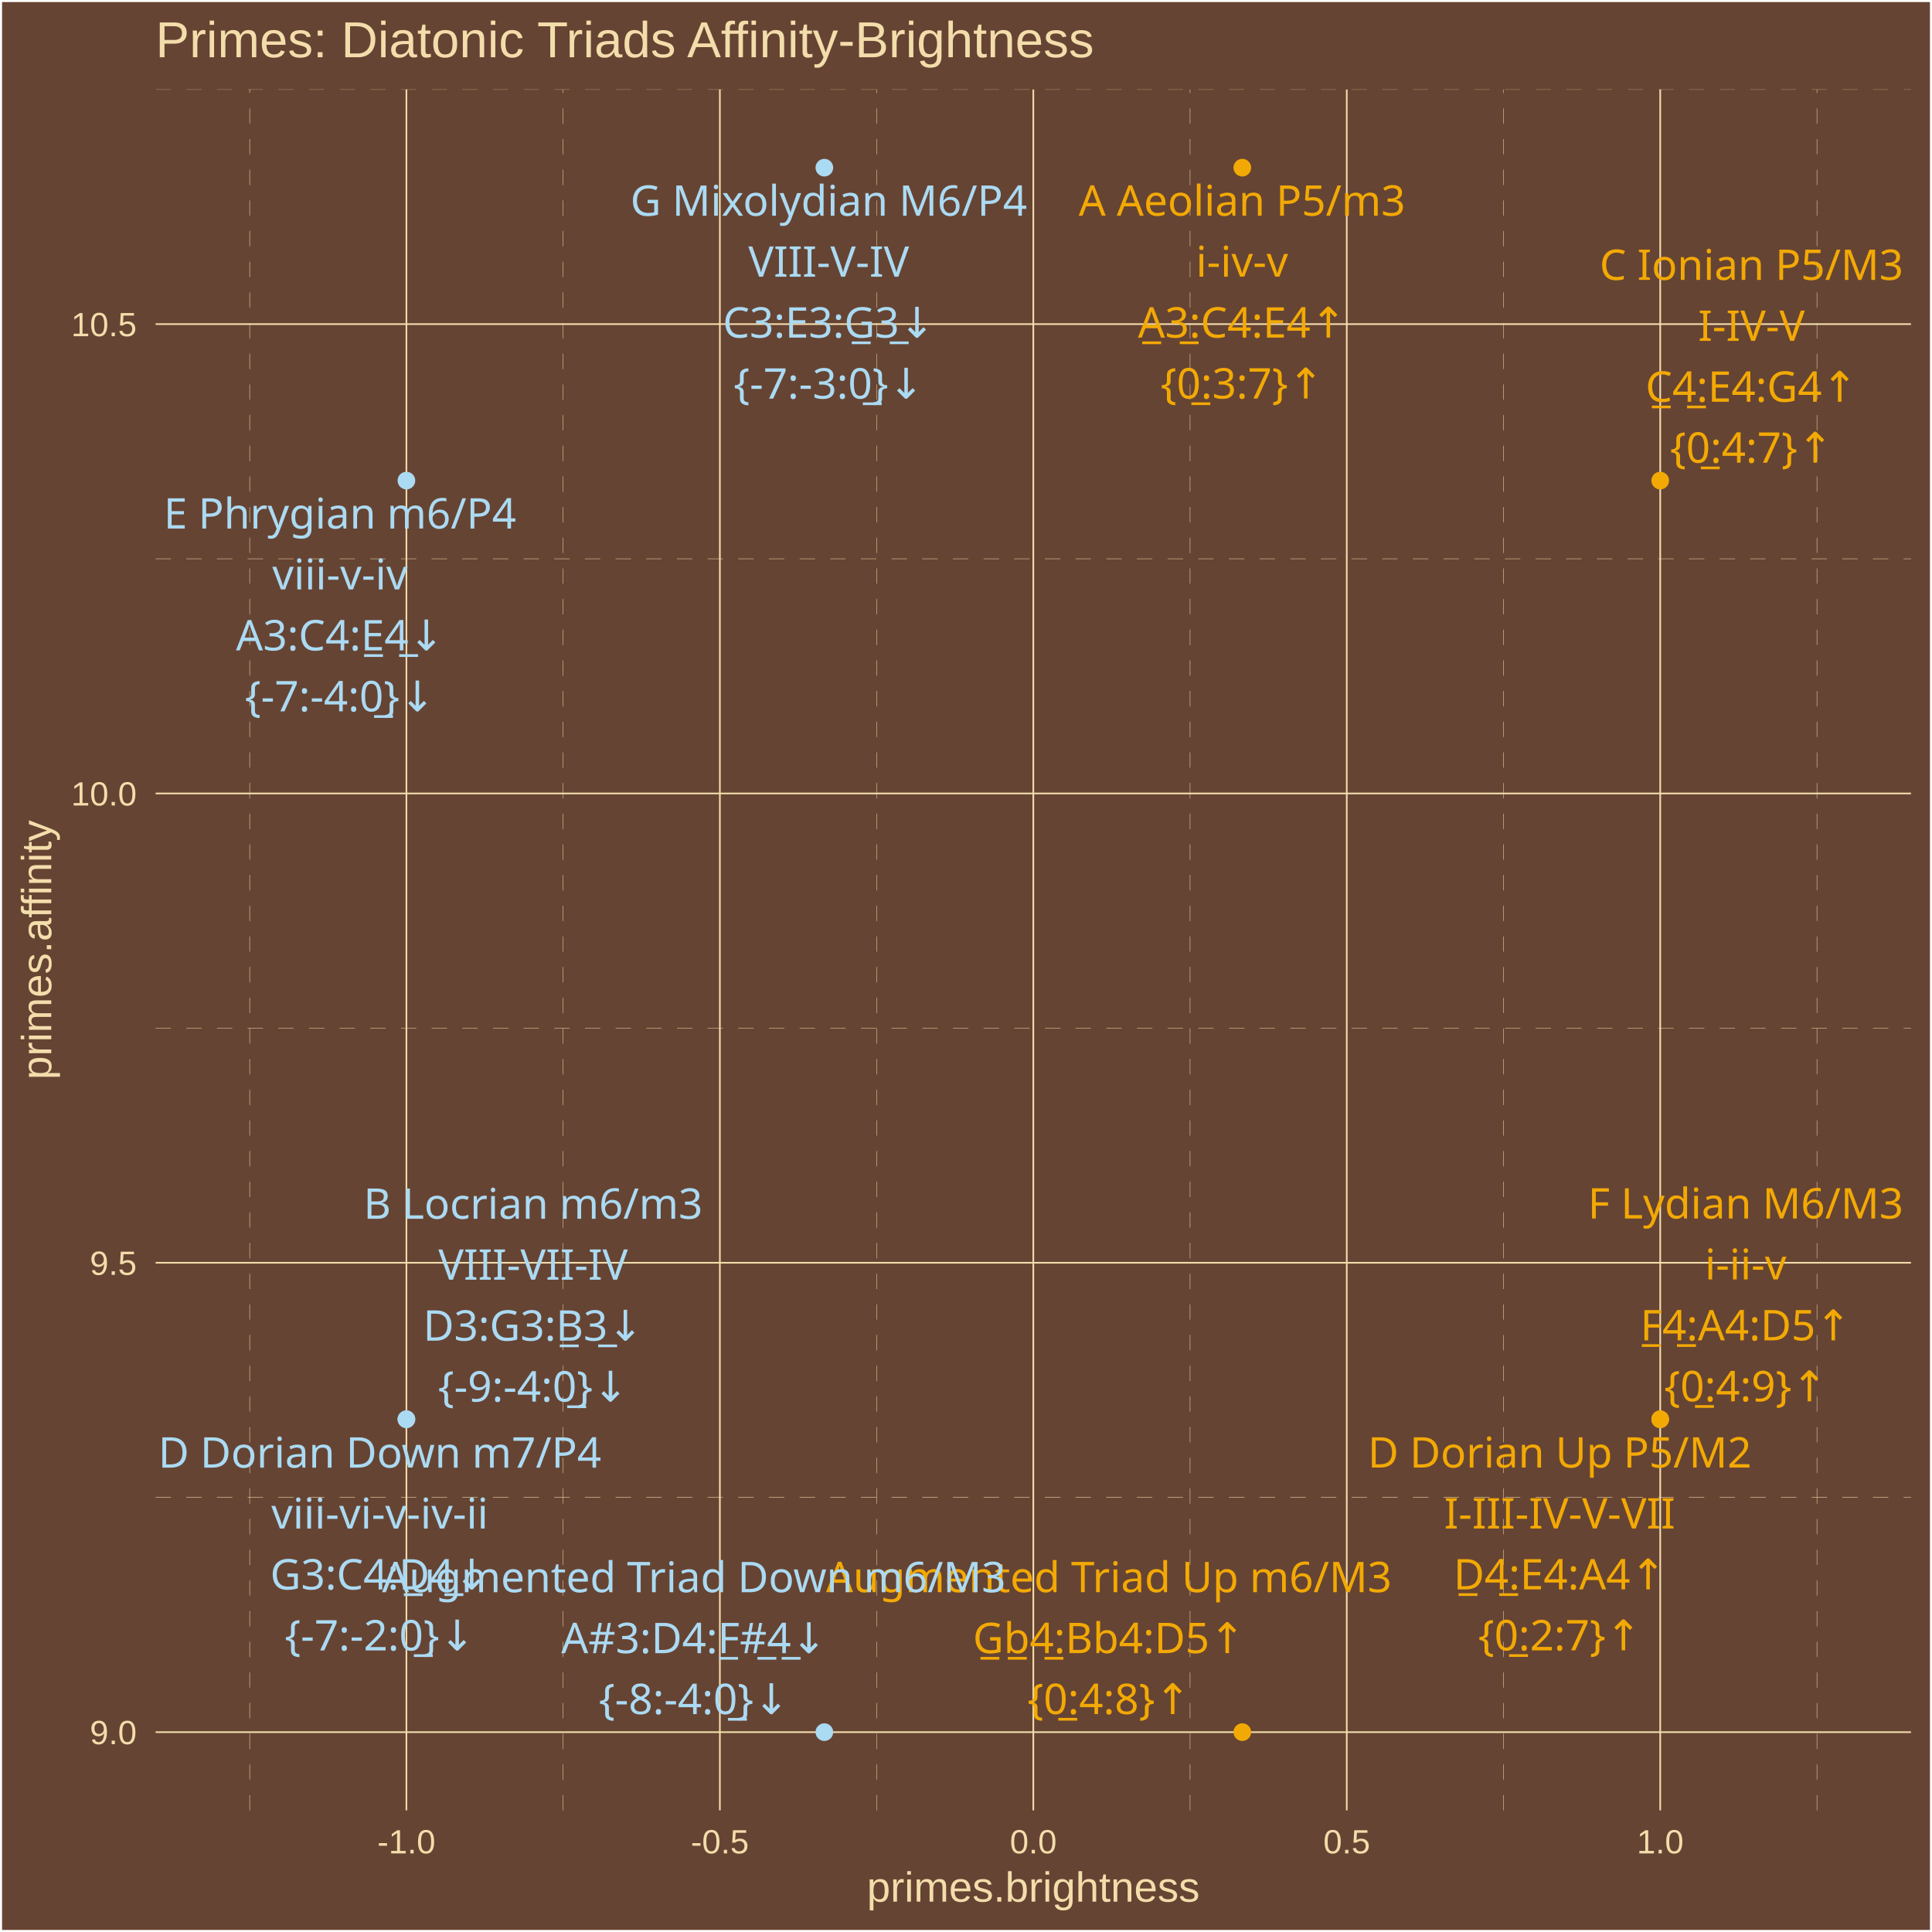
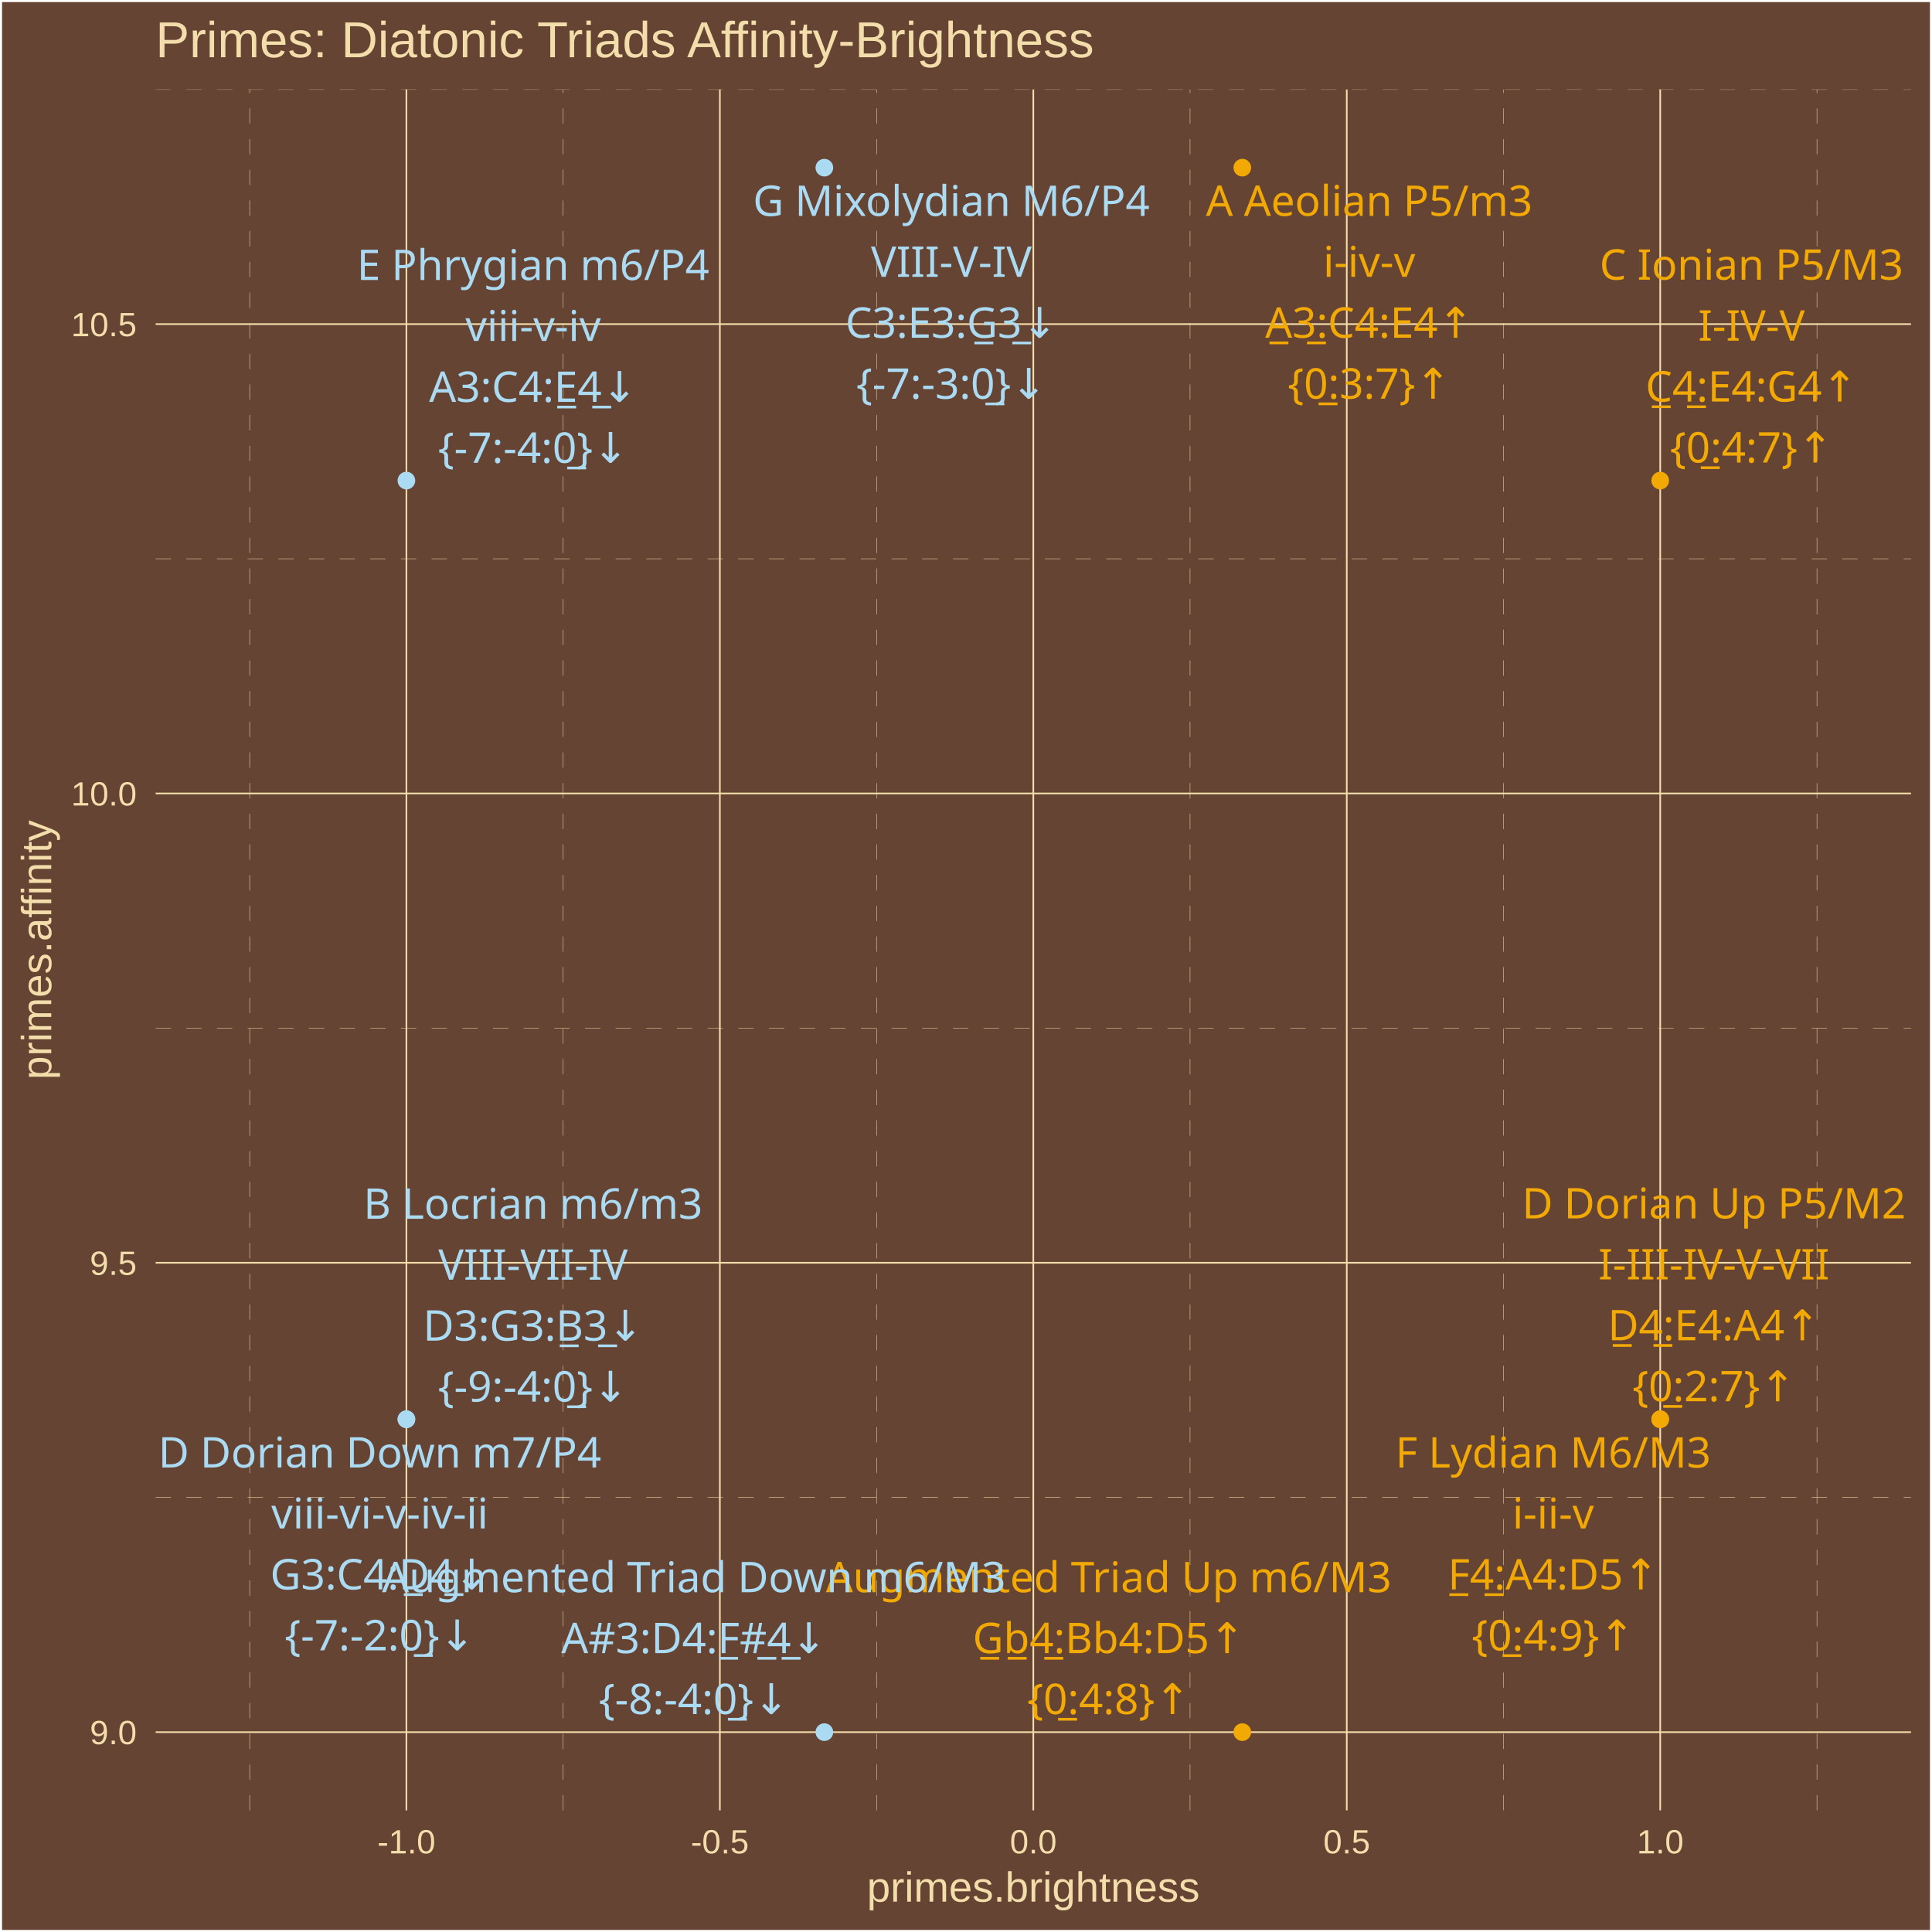
<svg xmlns="http://www.w3.org/2000/svg" class="svglite" width="504.00pt" height="504.00pt" viewBox="0 0 504.00 504.00">
  <defs>
    <style type="text/css">
    .svglite line, .svglite polyline, .svglite polygon, .svglite path, .svglite rect, .svglite circle {
      fill: none;
      stroke: #000000;
      stroke-linecap: round;
      stroke-linejoin: round;
      stroke-miterlimit: 10.00;
    }
    .svglite text {
      white-space: pre;
    }
  </style>
  </defs>
  <rect width="100%" height="100%" style="stroke: none; fill: #664433;" />
  <defs>
    <clipPath id="cpMC4wMHw1MDQuMDB8MC4wMHw1MDQuMDA=">
      <rect x="0.00" y="0.00" width="504.00" height="504.00" />
    </clipPath>
  </defs>
  <g clip-path="url(#cpMC4wMHw1MDQuMDB8MC4wMHw1MDQuMDA=)">
    <rect x="0.00" y="-0" width="504.00" height="504.00" style="stroke-width: 1.07; stroke: #FFFFFF; fill: #664433;" />
  </g>
  <defs>
    <clipPath id="cpNDAuNjB8NDk4LjUyfDIzLjM0fDQ3Mi4yNw==">
      <rect x="40.60" y="23.34" width="457.92" height="448.93" />
    </clipPath>
  </defs>
  <g clip-path="url(#cpNDAuNjB8NDk4LjUyfDIzLjM0fDQ3Mi4yNw==)">
    <rect x="40.60" y="23.34" width="457.92" height="448.93" style="stroke-width: 1.07; stroke: none; fill: #664433;" />
    <polyline points="40.60,390.64 498.52,390.64 " style="stroke-width: 0.11; stroke: #F3DDAB; stroke-dasharray: 4.00,4.00; stroke-linecap: butt;" />
    <polyline points="40.60,268.21 498.52,268.21 " style="stroke-width: 0.11; stroke: #F3DDAB; stroke-dasharray: 4.00,4.00; stroke-linecap: butt;" />
    <polyline points="40.60,145.77 498.52,145.77 " style="stroke-width: 0.11; stroke: #F3DDAB; stroke-dasharray: 4.00,4.00; stroke-linecap: butt;" />
    <polyline points="40.60,23.34 498.52,23.34 " style="stroke-width: 0.11; stroke: #F3DDAB; stroke-dasharray: 4.00,4.00; stroke-linecap: butt;" />
    <polyline points="65.14,472.27 65.14,23.34 " style="stroke-width: 0.11; stroke: #F3DDAB; stroke-dasharray: 4.00,4.00; stroke-linecap: butt;" />
    <polyline points="146.91,472.27 146.91,23.34 " style="stroke-width: 0.11; stroke: #F3DDAB; stroke-dasharray: 4.00,4.00; stroke-linecap: butt;" />
    <polyline points="228.68,472.27 228.68,23.34 " style="stroke-width: 0.11; stroke: #F3DDAB; stroke-dasharray: 4.00,4.00; stroke-linecap: butt;" />
    <polyline points="310.45,472.27 310.45,23.34 " style="stroke-width: 0.11; stroke: #F3DDAB; stroke-dasharray: 4.00,4.00; stroke-linecap: butt;" />
    <polyline points="392.22,472.27 392.22,23.34 " style="stroke-width: 0.11; stroke: #F3DDAB; stroke-dasharray: 4.00,4.00; stroke-linecap: butt;" />
    <polyline points="473.99,472.27 473.99,23.34 " style="stroke-width: 0.11; stroke: #F3DDAB; stroke-dasharray: 4.00,4.00; stroke-linecap: butt;" />
    <polyline points="40.60,451.86 498.52,451.86 " style="stroke-width: 0.43; stroke: #F3DDAB; stroke-linecap: butt;" />
    <polyline points="40.60,329.42 498.52,329.42 " style="stroke-width: 0.43; stroke: #F3DDAB; stroke-linecap: butt;" />
    <polyline points="40.60,206.99 498.52,206.99 " style="stroke-width: 0.43; stroke: #F3DDAB; stroke-linecap: butt;" />
    <polyline points="40.60,84.55 498.52,84.55 " style="stroke-width: 0.43; stroke: #F3DDAB; stroke-linecap: butt;" />
    <polyline points="106.02,472.27 106.02,23.34 " style="stroke-width: 0.43; stroke: #F3DDAB; stroke-linecap: butt;" />
    <polyline points="187.79,472.27 187.79,23.34 " style="stroke-width: 0.43; stroke: #F3DDAB; stroke-linecap: butt;" />
    <polyline points="269.56,472.27 269.56,23.34 " style="stroke-width: 0.43; stroke: #F3DDAB; stroke-linecap: butt;" />
    <polyline points="351.33,472.27 351.33,23.34 " style="stroke-width: 0.43; stroke: #F3DDAB; stroke-linecap: butt;" />
    <polyline points="433.10,472.27 433.10,23.34 " style="stroke-width: 0.43; stroke: #F3DDAB; stroke-linecap: butt;" />
    <circle cx="433.10" cy="125.37" r="1.95" style="stroke-width: 0.71; stroke: #F3A904; fill: #F3A904;" />
    <circle cx="106.02" cy="125.37" r="1.95" style="stroke-width: 0.71; stroke: #ABDAF3; fill: #ABDAF3;" />
    <circle cx="215.05" cy="43.74" r="1.95" style="stroke-width: 0.71; stroke: #ABDAF3; fill: #ABDAF3;" />
    <circle cx="324.08" cy="43.74" r="1.95" style="stroke-width: 0.71; stroke: #F3A904; fill: #F3A904;" />
    <circle cx="106.02" cy="370.24" r="1.95" style="stroke-width: 0.71; stroke: #ABDAF3; fill: #ABDAF3;" />
    <circle cx="433.10" cy="370.24" r="1.95" style="stroke-width: 0.71; stroke: #F3A904; fill: #F3A904;" />
    <circle cx="433.10" cy="370.24" r="1.95" style="stroke-width: 0.71; stroke: #F3A904; fill: #F3A904;" />
    <circle cx="106.02" cy="370.24" r="1.95" style="stroke-width: 0.71; stroke: #ABDAF3; fill: #ABDAF3;" />
    <circle cx="324.08" cy="451.86" r="1.95" style="stroke-width: 0.71; stroke: #F3A904; fill: #F3A904;" />
    <circle cx="215.05" cy="451.86" r="1.95" style="stroke-width: 0.71; stroke: #ABDAF3; fill: #ABDAF3;" />
-     <text x="456.90" y="73.02" text-anchor="middle" style="font-size: 11.04px;fill: #F3A904; font-family: &quot;Arial Unicode MS&quot;;" textLength="76.03px" lengthAdjust="spacingAndGlyphs">C Ionian P5/M3</text>
-     <text x="456.90" y="88.92" text-anchor="middle" style="font-size: 11.04px;fill: #F3A904; font-family: &quot;Arial Unicode MS&quot;;" textLength="28.20px" lengthAdjust="spacingAndGlyphs">I-IV-V</text>
-     <text x="456.90" y="104.81" text-anchor="middle" style="font-size: 11.04px;fill: #F3A904; font-family: &quot;Arial Unicode MS&quot;;" textLength="56.30px" lengthAdjust="spacingAndGlyphs">C̲4̲:E4:G4↑</text>
-     <text x="456.90" y="120.71" text-anchor="middle" style="font-size: 11.04px;fill: #F3A904; font-family: &quot;Arial Unicode MS&quot;;" textLength="39.77px" lengthAdjust="spacingAndGlyphs">{0̲:4:7}↑</text>
-     <text x="88.69" y="137.88" text-anchor="middle" style="font-size: 11.04px;fill: #ABDAF3; font-family: &quot;Arial Unicode MS&quot;;" textLength="88.91px" lengthAdjust="spacingAndGlyphs">E Phrygian m6/P4</text>
-     <text x="88.69" y="153.77" text-anchor="middle" style="font-size: 11.04px;fill: #ABDAF3; font-family: &quot;Arial Unicode MS&quot;;" textLength="33.68px" lengthAdjust="spacingAndGlyphs">viii-v-iv</text>
-     <text x="88.69" y="169.67" text-anchor="middle" style="font-size: 11.04px;fill: #ABDAF3; font-family: &quot;Arial Unicode MS&quot;;" textLength="55.08px" lengthAdjust="spacingAndGlyphs">A3:C4:E̲4̲↓</text>
-     <text x="88.69" y="185.57" text-anchor="middle" style="font-size: 11.04px;fill: #ABDAF3; font-family: &quot;Arial Unicode MS&quot;;" textLength="47.12px" lengthAdjust="spacingAndGlyphs">{-7:-4:0̲}↓</text>
-     <text x="216.19" y="56.29" text-anchor="middle" style="font-size: 11.04px;fill: #ABDAF3; font-family: &quot;Arial Unicode MS&quot;;" textLength="98.70px" lengthAdjust="spacingAndGlyphs">G Mixolydian M6/P4</text>
-     <text x="216.19" y="72.19" text-anchor="middle" style="font-size: 11.04px;fill: #ABDAF3; font-family: &quot;Arial Unicode MS&quot;;" textLength="41.69px" lengthAdjust="spacingAndGlyphs">VIII-V-IV</text>
-     <text x="216.19" y="88.08" text-anchor="middle" style="font-size: 11.04px;fill: #ABDAF3; font-family: &quot;Arial Unicode MS&quot;;" textLength="56.30px" lengthAdjust="spacingAndGlyphs">C3:E3:G̲3̲↓</text>
-     <text x="216.19" y="103.98" text-anchor="middle" style="font-size: 11.04px;fill: #ABDAF3; font-family: &quot;Arial Unicode MS&quot;;" textLength="47.12px" lengthAdjust="spacingAndGlyphs">{-7:-3:0̲}↓</text>
-     <text x="324.00" y="56.27" text-anchor="middle" style="font-size: 11.04px;fill: #F3A904; font-family: &quot;Arial Unicode MS&quot;;" textLength="82.17px" lengthAdjust="spacingAndGlyphs">A Aeolian P5/m3</text>
-     <text x="324.00" y="72.17" text-anchor="middle" style="font-size: 11.04px;fill: #F3A904; font-family: &quot;Arial Unicode MS&quot;;" textLength="23.27px" lengthAdjust="spacingAndGlyphs">i-iv-v</text>
-     <text x="324.00" y="88.07" text-anchor="middle" style="font-size: 11.04px;fill: #F3A904; font-family: &quot;Arial Unicode MS&quot;;" textLength="55.08px" lengthAdjust="spacingAndGlyphs">A̲3̲:C4:E4↑</text>
-     <text x="324.00" y="103.96" text-anchor="middle" style="font-size: 11.04px;fill: #F3A904; font-family: &quot;Arial Unicode MS&quot;;" textLength="39.77px" lengthAdjust="spacingAndGlyphs">{0̲:3:7}↑</text>
-     <text x="139.07" y="317.94" text-anchor="middle" style="font-size: 11.04px;fill: #ABDAF3; font-family: &quot;Arial Unicode MS&quot;;" textLength="83.38px" lengthAdjust="spacingAndGlyphs">B Locrian m6/m3</text>
-     <text x="139.07" y="333.84" text-anchor="middle" style="font-size: 11.04px;fill: #ABDAF3; font-family: &quot;Arial Unicode MS&quot;;" textLength="47.82px" lengthAdjust="spacingAndGlyphs">VIII-VII-IV</text>
-     <text x="139.07" y="349.74" text-anchor="middle" style="font-size: 11.04px;fill: #ABDAF3; font-family: &quot;Arial Unicode MS&quot;;" textLength="56.30px" lengthAdjust="spacingAndGlyphs">D3:G3:B̲3̲↓</text>
-     <text x="139.07" y="365.63" text-anchor="middle" style="font-size: 11.04px;fill: #ABDAF3; font-family: &quot;Arial Unicode MS&quot;;" textLength="47.12px" lengthAdjust="spacingAndGlyphs">{-9:-4:0̲}↓</text>
-     <text x="455.38" y="317.87" text-anchor="middle" style="font-size: 11.04px;fill: #F3A904; font-family: &quot;Arial Unicode MS&quot;;" textLength="79.08px" lengthAdjust="spacingAndGlyphs">F Lydian M6/M3</text>
-     <text x="455.38" y="333.77" text-anchor="middle" style="font-size: 11.04px;fill: #F3A904; font-family: &quot;Arial Unicode MS&quot;;" textLength="20.20px" lengthAdjust="spacingAndGlyphs">i-ii-v</text>
-     <text x="455.38" y="349.66" text-anchor="middle" style="font-size: 11.04px;fill: #F3A904; font-family: &quot;Arial Unicode MS&quot;;" textLength="54.46px" lengthAdjust="spacingAndGlyphs">F̲4̲:A4:D5↑</text>
-     <text x="455.38" y="365.56" text-anchor="middle" style="font-size: 11.04px;fill: #F3A904; font-family: &quot;Arial Unicode MS&quot;;" textLength="39.77px" lengthAdjust="spacingAndGlyphs">{0̲:4:9}↑</text>
-     <text x="406.87" y="382.84" text-anchor="middle" style="font-size: 11.04px;fill: #F3A904; font-family: &quot;Arial Unicode MS&quot;;" textLength="95.63px" lengthAdjust="spacingAndGlyphs">D Dorian Up P5/M2</text>
-     <text x="406.87" y="398.74" text-anchor="middle" style="font-size: 11.04px;fill: #F3A904; font-family: &quot;Arial Unicode MS&quot;;" textLength="58.23px" lengthAdjust="spacingAndGlyphs">I-III-IV-V-VII</text>
-     <text x="406.87" y="414.63" text-anchor="middle" style="font-size: 11.04px;fill: #F3A904; font-family: &quot;Arial Unicode MS&quot;;" textLength="55.08px" lengthAdjust="spacingAndGlyphs">D̲4̲:E4:A4↑</text>
-     <text x="406.87" y="430.53" text-anchor="middle" style="font-size: 11.04px;fill: #F3A904; font-family: &quot;Arial Unicode MS&quot;;" textLength="39.77px" lengthAdjust="spacingAndGlyphs">{0̲:2:7}↑</text>
-     <text x="99.07" y="382.86" text-anchor="middle" style="font-size: 11.04px;fill: #ABDAF3; font-family: &quot;Arial Unicode MS&quot;;" textLength="109.73px" lengthAdjust="spacingAndGlyphs">D Dorian Down m7/P4</text>
-     <text x="99.07" y="398.76" text-anchor="middle" style="font-size: 11.04px;fill: #ABDAF3; font-family: &quot;Arial Unicode MS&quot;;" textLength="53.88px" lengthAdjust="spacingAndGlyphs">viii-vi-v-iv-ii</text>
-     <text x="99.07" y="414.65" text-anchor="middle" style="font-size: 11.04px;fill: #ABDAF3; font-family: &quot;Arial Unicode MS&quot;;" textLength="56.91px" lengthAdjust="spacingAndGlyphs">G3:C4:D̲4̲↓</text>
-     <text x="99.07" y="430.55" text-anchor="middle" style="font-size: 11.04px;fill: #ABDAF3; font-family: &quot;Arial Unicode MS&quot;;" textLength="47.12px" lengthAdjust="spacingAndGlyphs">{-7:-2:0̲}↓</text>
-     <text x="289.28" y="415.35" text-anchor="middle" style="font-size: 11.04px;fill: #F3A904; font-family: &quot;Arial Unicode MS&quot;;" textLength="138.56px" lengthAdjust="spacingAndGlyphs">Augmented Triad Up m6/M3</text>
-     <text x="289.28" y="431.25" text-anchor="middle" style="font-size: 11.04px;fill: #F3A904; font-family: &quot;Arial Unicode MS&quot;;" textLength="68.57px" lengthAdjust="spacingAndGlyphs">G̲b̲4̲:Bb4:D5↑</text>
-     <text x="289.28" y="447.15" text-anchor="middle" style="font-size: 11.04px;fill: #F3A904; font-family: &quot;Arial Unicode MS&quot;;" textLength="39.77px" lengthAdjust="spacingAndGlyphs">{0̲:4:8}↑</text>
-     <text x="181.02" y="415.36" text-anchor="middle" style="font-size: 11.04px;fill: #ABDAF3; font-family: &quot;Arial Unicode MS&quot;;" textLength="152.65px" lengthAdjust="spacingAndGlyphs">Augmented Triad Down m6/M3</text>
-     <text x="181.02" y="431.26" text-anchor="middle" style="font-size: 11.04px;fill: #ABDAF3; font-family: &quot;Arial Unicode MS&quot;;" textLength="66.73px" lengthAdjust="spacingAndGlyphs">A#3:D4:F̲#̲4̲↓</text>
-     <text x="181.02" y="447.16" text-anchor="middle" style="font-size: 11.04px;fill: #ABDAF3; font-family: &quot;Arial Unicode MS&quot;;" textLength="47.12px" lengthAdjust="spacingAndGlyphs">{-8:-4:0̲}↓</text>
+     <text x="456.90" y="72.96" text-anchor="middle" style="font-size: 11.04px;fill: #F3A904; font-family: &quot;Arial Unicode MS&quot;;" textLength="76.03px" lengthAdjust="spacingAndGlyphs">C Ionian P5/M3</text>
+     <text x="456.90" y="88.86" text-anchor="middle" style="font-size: 11.04px;fill: #F3A904; font-family: &quot;Arial Unicode MS&quot;;" textLength="28.20px" lengthAdjust="spacingAndGlyphs">I-IV-V</text>
+     <text x="456.90" y="104.76" text-anchor="middle" style="font-size: 11.04px;fill: #F3A904; font-family: &quot;Arial Unicode MS&quot;;" textLength="56.30px" lengthAdjust="spacingAndGlyphs">C̲4̲:E4:G4↑</text>
+     <text x="456.90" y="120.66" text-anchor="middle" style="font-size: 11.04px;fill: #F3A904; font-family: &quot;Arial Unicode MS&quot;;" textLength="39.77px" lengthAdjust="spacingAndGlyphs">{0̲:4:7}↑</text>
+     <text x="139.08" y="73.05" text-anchor="middle" style="font-size: 11.04px;fill: #ABDAF3; font-family: &quot;Arial Unicode MS&quot;;" textLength="88.91px" lengthAdjust="spacingAndGlyphs">E Phrygian m6/P4</text>
+     <text x="139.08" y="88.95" text-anchor="middle" style="font-size: 11.04px;fill: #ABDAF3; font-family: &quot;Arial Unicode MS&quot;;" textLength="33.68px" lengthAdjust="spacingAndGlyphs">viii-v-iv</text>
+     <text x="139.08" y="104.84" text-anchor="middle" style="font-size: 11.04px;fill: #ABDAF3; font-family: &quot;Arial Unicode MS&quot;;" textLength="55.08px" lengthAdjust="spacingAndGlyphs">A3:C4:E̲4̲↓</text>
+     <text x="139.08" y="120.74" text-anchor="middle" style="font-size: 11.04px;fill: #ABDAF3; font-family: &quot;Arial Unicode MS&quot;;" textLength="47.12px" lengthAdjust="spacingAndGlyphs">{-7:-4:0̲}↓</text>
+     <text x="248.18" y="56.33" text-anchor="middle" style="font-size: 11.04px;fill: #ABDAF3; font-family: &quot;Arial Unicode MS&quot;;" textLength="98.70px" lengthAdjust="spacingAndGlyphs">G Mixolydian M6/P4</text>
+     <text x="248.18" y="72.22" text-anchor="middle" style="font-size: 11.04px;fill: #ABDAF3; font-family: &quot;Arial Unicode MS&quot;;" textLength="41.69px" lengthAdjust="spacingAndGlyphs">VIII-V-IV</text>
+     <text x="248.18" y="88.12" text-anchor="middle" style="font-size: 11.04px;fill: #ABDAF3; font-family: &quot;Arial Unicode MS&quot;;" textLength="56.30px" lengthAdjust="spacingAndGlyphs">C3:E3:G̲3̲↓</text>
+     <text x="248.18" y="104.02" text-anchor="middle" style="font-size: 11.04px;fill: #ABDAF3; font-family: &quot;Arial Unicode MS&quot;;" textLength="47.12px" lengthAdjust="spacingAndGlyphs">{-7:-3:0̲}↓</text>
+     <text x="357.19" y="56.31" text-anchor="middle" style="font-size: 11.04px;fill: #F3A904; font-family: &quot;Arial Unicode MS&quot;;" textLength="82.17px" lengthAdjust="spacingAndGlyphs">A Aeolian P5/m3</text>
+     <text x="357.19" y="72.21" text-anchor="middle" style="font-size: 11.04px;fill: #F3A904; font-family: &quot;Arial Unicode MS&quot;;" textLength="23.27px" lengthAdjust="spacingAndGlyphs">i-iv-v</text>
+     <text x="357.19" y="88.10" text-anchor="middle" style="font-size: 11.04px;fill: #F3A904; font-family: &quot;Arial Unicode MS&quot;;" textLength="55.08px" lengthAdjust="spacingAndGlyphs">A̲3̲:C4:E4↑</text>
+     <text x="357.19" y="104.00" text-anchor="middle" style="font-size: 11.04px;fill: #F3A904; font-family: &quot;Arial Unicode MS&quot;;" textLength="39.77px" lengthAdjust="spacingAndGlyphs">{0̲:3:7}↑</text>
+     <text x="139.06" y="317.94" text-anchor="middle" style="font-size: 11.04px;fill: #ABDAF3; font-family: &quot;Arial Unicode MS&quot;;" textLength="83.38px" lengthAdjust="spacingAndGlyphs">B Locrian m6/m3</text>
+     <text x="139.06" y="333.84" text-anchor="middle" style="font-size: 11.04px;fill: #ABDAF3; font-family: &quot;Arial Unicode MS&quot;;" textLength="47.82px" lengthAdjust="spacingAndGlyphs">VIII-VII-IV</text>
+     <text x="139.06" y="349.73" text-anchor="middle" style="font-size: 11.04px;fill: #ABDAF3; font-family: &quot;Arial Unicode MS&quot;;" textLength="56.30px" lengthAdjust="spacingAndGlyphs">D3:G3:B̲3̲↓</text>
+     <text x="139.06" y="365.63" text-anchor="middle" style="font-size: 11.04px;fill: #ABDAF3; font-family: &quot;Arial Unicode MS&quot;;" textLength="47.12px" lengthAdjust="spacingAndGlyphs">{-9:-4:0̲}↓</text>
+     <text x="405.18" y="382.84" text-anchor="middle" style="font-size: 11.04px;fill: #F3A904; font-family: &quot;Arial Unicode MS&quot;;" textLength="79.08px" lengthAdjust="spacingAndGlyphs">F Lydian M6/M3</text>
+     <text x="405.18" y="398.74" text-anchor="middle" style="font-size: 11.04px;fill: #F3A904; font-family: &quot;Arial Unicode MS&quot;;" textLength="20.20px" lengthAdjust="spacingAndGlyphs">i-ii-v</text>
+     <text x="405.18" y="414.64" text-anchor="middle" style="font-size: 11.04px;fill: #F3A904; font-family: &quot;Arial Unicode MS&quot;;" textLength="54.46px" lengthAdjust="spacingAndGlyphs">F̲4̲:A4:D5↑</text>
+     <text x="405.18" y="430.54" text-anchor="middle" style="font-size: 11.04px;fill: #F3A904; font-family: &quot;Arial Unicode MS&quot;;" textLength="39.77px" lengthAdjust="spacingAndGlyphs">{0̲:4:9}↑</text>
+     <text x="447.11" y="317.85" text-anchor="middle" style="font-size: 11.04px;fill: #F3A904; font-family: &quot;Arial Unicode MS&quot;;" textLength="95.63px" lengthAdjust="spacingAndGlyphs">D Dorian Up P5/M2</text>
+     <text x="447.11" y="333.75" text-anchor="middle" style="font-size: 11.04px;fill: #F3A904; font-family: &quot;Arial Unicode MS&quot;;" textLength="58.23px" lengthAdjust="spacingAndGlyphs">I-III-IV-V-VII</text>
+     <text x="447.11" y="349.64" text-anchor="middle" style="font-size: 11.04px;fill: #F3A904; font-family: &quot;Arial Unicode MS&quot;;" textLength="55.08px" lengthAdjust="spacingAndGlyphs">D̲4̲:E4:A4↑</text>
+     <text x="447.11" y="365.54" text-anchor="middle" style="font-size: 11.04px;fill: #F3A904; font-family: &quot;Arial Unicode MS&quot;;" textLength="39.77px" lengthAdjust="spacingAndGlyphs">{0̲:2:7}↑</text>
+     <text x="99.07" y="382.83" text-anchor="middle" style="font-size: 11.04px;fill: #ABDAF3; font-family: &quot;Arial Unicode MS&quot;;" textLength="109.73px" lengthAdjust="spacingAndGlyphs">D Dorian Down m7/P4</text>
+     <text x="99.07" y="398.73" text-anchor="middle" style="font-size: 11.04px;fill: #ABDAF3; font-family: &quot;Arial Unicode MS&quot;;" textLength="53.88px" lengthAdjust="spacingAndGlyphs">viii-vi-v-iv-ii</text>
+     <text x="99.07" y="414.63" text-anchor="middle" style="font-size: 11.04px;fill: #ABDAF3; font-family: &quot;Arial Unicode MS&quot;;" textLength="56.91px" lengthAdjust="spacingAndGlyphs">G3:C4:D̲4̲↓</text>
+     <text x="99.07" y="430.52" text-anchor="middle" style="font-size: 11.04px;fill: #ABDAF3; font-family: &quot;Arial Unicode MS&quot;;" textLength="47.12px" lengthAdjust="spacingAndGlyphs">{-7:-2:0̲}↓</text>
+     <text x="289.23" y="415.36" text-anchor="middle" style="font-size: 11.04px;fill: #F3A904; font-family: &quot;Arial Unicode MS&quot;;" textLength="138.56px" lengthAdjust="spacingAndGlyphs">Augmented Triad Up m6/M3</text>
+     <text x="289.23" y="431.25" text-anchor="middle" style="font-size: 11.04px;fill: #F3A904; font-family: &quot;Arial Unicode MS&quot;;" textLength="68.57px" lengthAdjust="spacingAndGlyphs">G̲b̲4̲:Bb4:D5↑</text>
+     <text x="289.23" y="447.15" text-anchor="middle" style="font-size: 11.04px;fill: #F3A904; font-family: &quot;Arial Unicode MS&quot;;" textLength="39.77px" lengthAdjust="spacingAndGlyphs">{0̲:4:8}↑</text>
+     <text x="181.01" y="415.36" text-anchor="middle" style="font-size: 11.04px;fill: #ABDAF3; font-family: &quot;Arial Unicode MS&quot;;" textLength="152.65px" lengthAdjust="spacingAndGlyphs">Augmented Triad Down m6/M3</text>
+     <text x="181.01" y="431.25" text-anchor="middle" style="font-size: 11.04px;fill: #ABDAF3; font-family: &quot;Arial Unicode MS&quot;;" textLength="66.73px" lengthAdjust="spacingAndGlyphs">A#3:D4:F̲#̲4̲↓</text>
+     <text x="181.01" y="447.15" text-anchor="middle" style="font-size: 11.04px;fill: #ABDAF3; font-family: &quot;Arial Unicode MS&quot;;" textLength="47.12px" lengthAdjust="spacingAndGlyphs">{-8:-4:0̲}↓</text>
  </g>
  <g clip-path="url(#cpMC4wMHw1MDQuMDB8MC4wMHw1MDQuMDA=)">
    <text x="35.67" y="455.01" text-anchor="end" style="font-size: 8.80px;fill: #F3DDAB; font-family: &quot;Arial&quot;;" textLength="12.23px" lengthAdjust="spacingAndGlyphs">9.0</text>
    <text x="35.67" y="332.58" text-anchor="end" style="font-size: 8.80px;fill: #F3DDAB; font-family: &quot;Arial&quot;;" textLength="12.23px" lengthAdjust="spacingAndGlyphs">9.5</text>
    <text x="35.67" y="210.14" text-anchor="end" style="font-size: 8.80px;fill: #F3DDAB; font-family: &quot;Arial&quot;;" textLength="17.13px" lengthAdjust="spacingAndGlyphs">10.0</text>
    <text x="35.67" y="87.71" text-anchor="end" style="font-size: 8.80px;fill: #F3DDAB; font-family: &quot;Arial&quot;;" textLength="17.13px" lengthAdjust="spacingAndGlyphs">10.5</text>
    <text x="106.02" y="483.50" text-anchor="middle" style="font-size: 8.80px;fill: #F3DDAB; font-family: &quot;Arial&quot;;" textLength="15.16px" lengthAdjust="spacingAndGlyphs">-1.0</text>
    <text x="187.79" y="483.50" text-anchor="middle" style="font-size: 8.80px;fill: #F3DDAB; font-family: &quot;Arial&quot;;" textLength="15.16px" lengthAdjust="spacingAndGlyphs">-0.5</text>
    <text x="269.56" y="483.50" text-anchor="middle" style="font-size: 8.80px;fill: #F3DDAB; font-family: &quot;Arial&quot;;" textLength="12.23px" lengthAdjust="spacingAndGlyphs">0.0</text>
    <text x="351.33" y="483.50" text-anchor="middle" style="font-size: 8.80px;fill: #F3DDAB; font-family: &quot;Arial&quot;;" textLength="12.23px" lengthAdjust="spacingAndGlyphs">0.5</text>
    <text x="433.10" y="483.50" text-anchor="middle" style="font-size: 8.80px;fill: #F3DDAB; font-family: &quot;Arial&quot;;" textLength="12.23px" lengthAdjust="spacingAndGlyphs">1.0</text>
    <text x="269.56" y="496.09" text-anchor="middle" style="font-size: 11.00px;fill: #F3DDAB; font-family: &quot;Arial&quot;;" textLength="86.82px" lengthAdjust="spacingAndGlyphs">primes.brightness</text>
    <text transform="translate(13.37,247.80) rotate(-90)" text-anchor="middle" style="font-size: 11.00px;fill: #F3DDAB; font-family: &quot;Arial&quot;;" textLength="67.85px" lengthAdjust="spacingAndGlyphs">primes.affinity</text>
    <text x="40.60" y="14.94" style="font-size: 13.20px;fill: #F3DDAB; font-family: &quot;Arial&quot;;" textLength="246.30px" lengthAdjust="spacingAndGlyphs">Primes: Diatonic Triads Affinity-Brightness</text>
  </g>
</svg>
